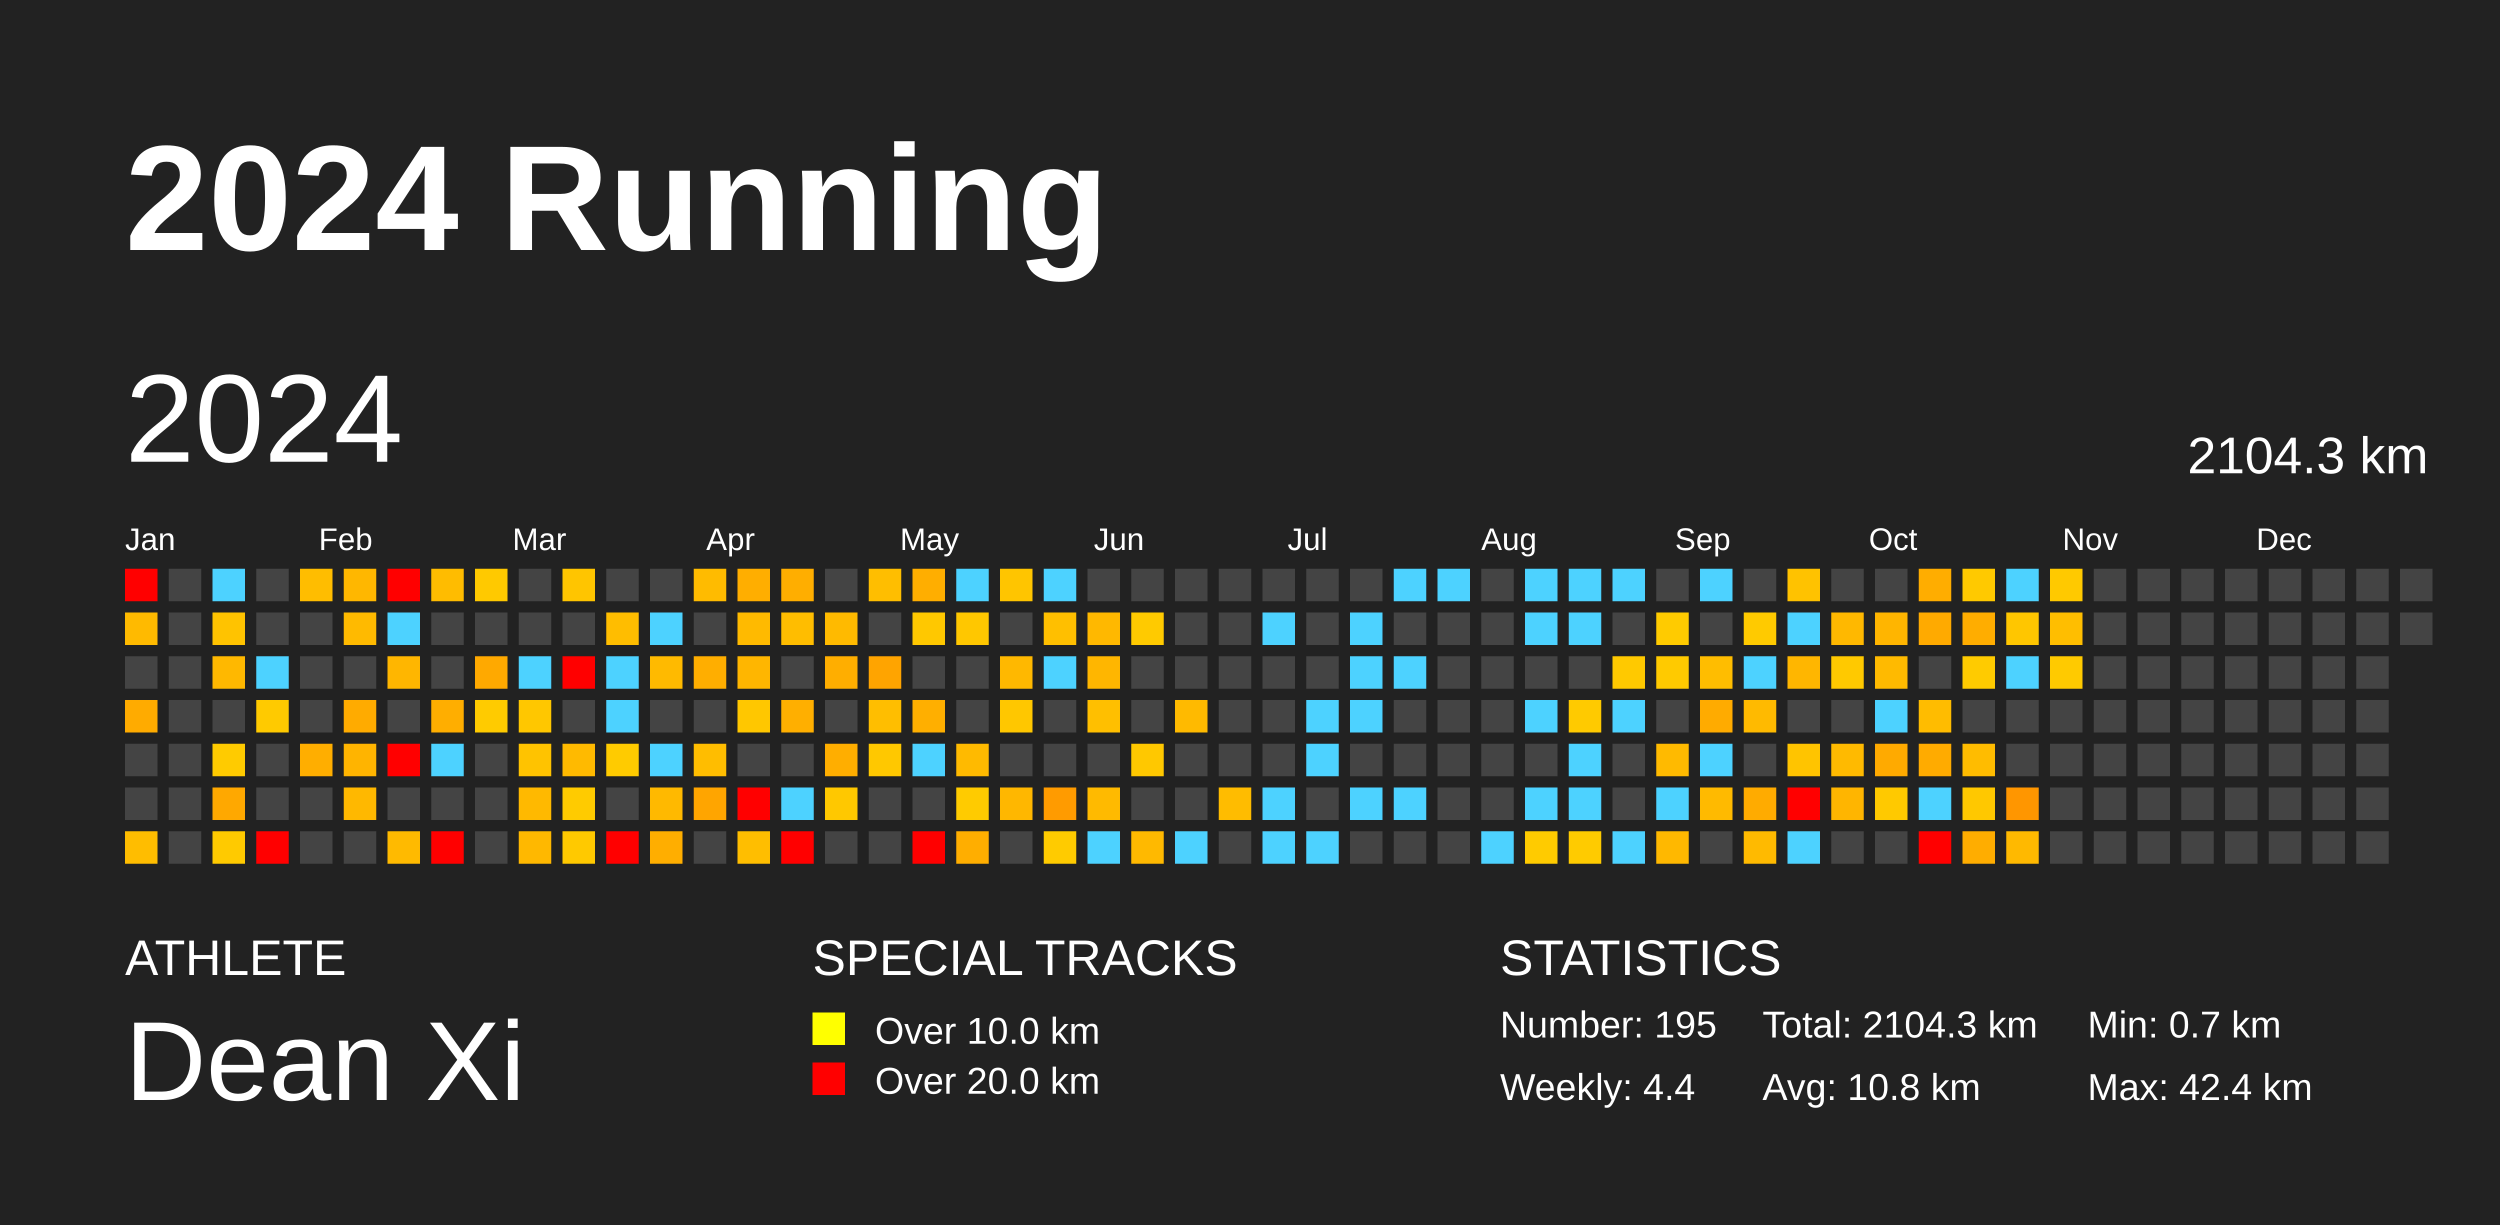
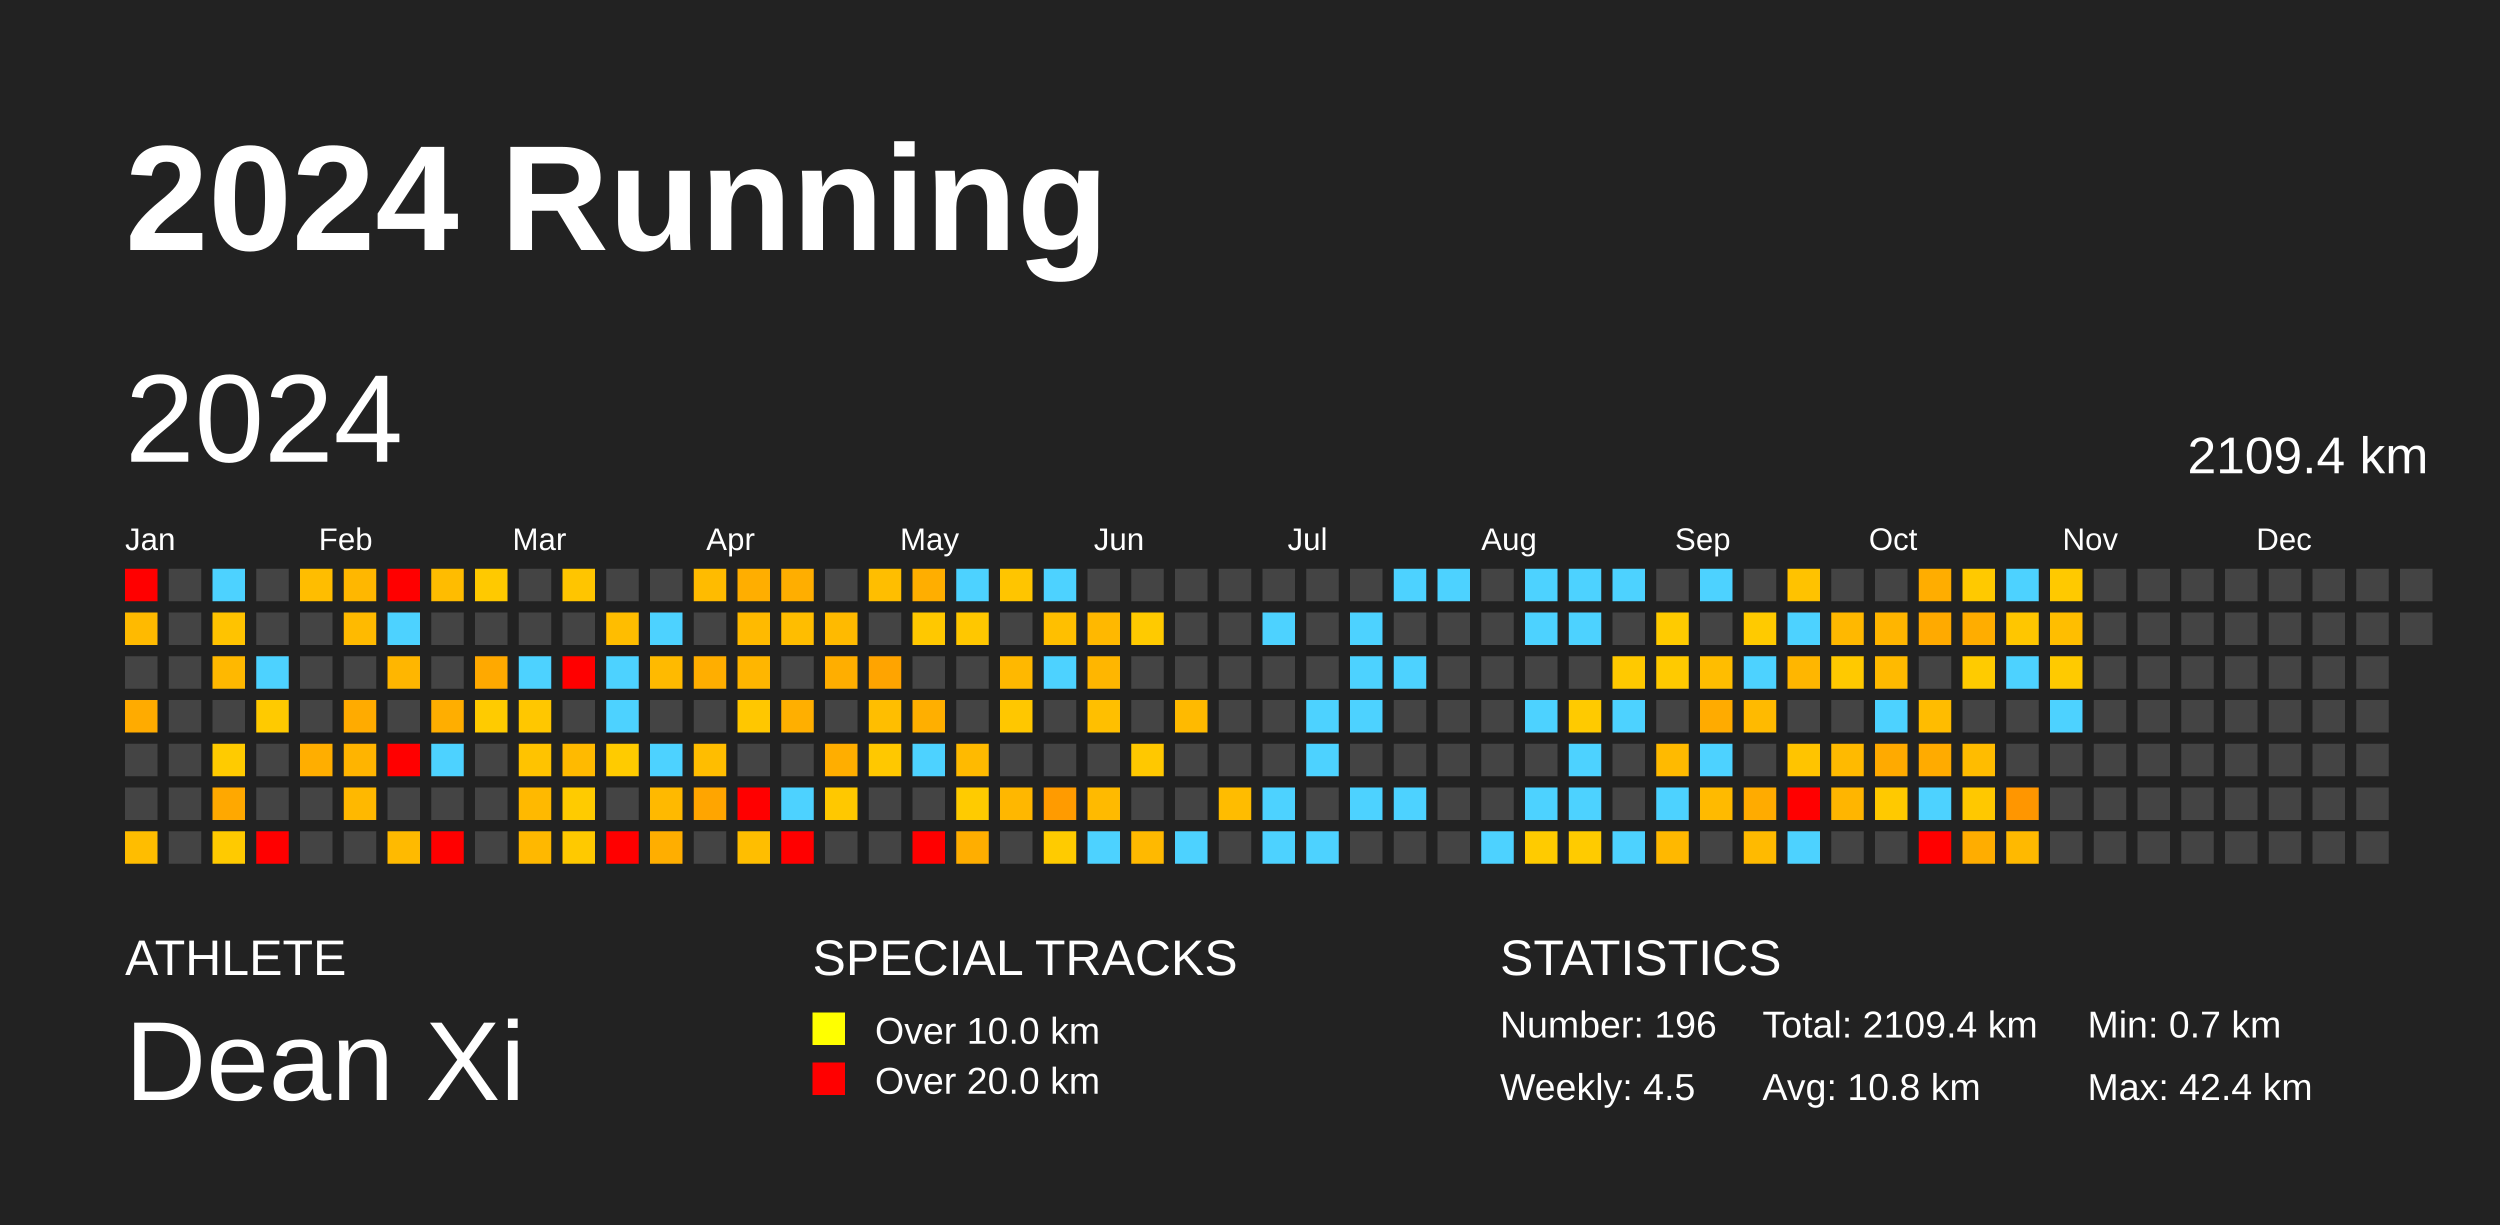
<svg xmlns="http://www.w3.org/2000/svg" baseProfile="full" height="98mm" version="1.1" viewBox="0,0,200,98" width="200mm">
  <defs />
  <rect fill="#222222" height="98" width="200" x="0" y="0" />
  <text fill="#FFFFFF" style="font-size:12px; font-family:Arial; font-weight:bold;" x="10" y="20">2024 Running</text>
  <text fill="#FFFFFF" style="font-size:4px; font-family:Arial" x="10" y="78">ATHLETE</text>
  <text fill="#FFFFFF" style="font-size:9px; font-family:Arial" x="10" y="88">Dean Xi</text>
  <text fill="#FFFFFF" style="font-size:4px; font-family:Arial" x="65" y="78">SPECIAL TRACKS</text>
  <rect fill="yellow" height="2.6" width="2.6" x="65" y="81" />
  <text fill="#FFFFFF" style="font-size:3px; font-family:Arial" x="70" y="83.5">Over 10.0 km</text>
  <rect fill="red" height="2.6" width="2.6" x="65" y="85" />
  <text fill="#FFFFFF" style="font-size:3px; font-family:Arial" x="70" y="87.5">Over 20.0 km</text>
  <text fill="#FFFFFF" style="font-size:4px; font-family:Arial" x="120" y="78">STATISTICS</text>
-   <text fill="#FFFFFF" style="font-size:3px; font-family:Arial" x="120" y="83">Number: 195</text>
-   <text fill="#FFFFFF" style="font-size:3px; font-family:Arial" x="120" y="88">Weekly: 4.4</text>
-   <text fill="#FFFFFF" style="font-size:3px; font-family:Arial" x="141" y="83">Total: 2104.3 km</text>
+   <text fill="#FFFFFF" style="font-size:3px; font-family:Arial" x="120" y="83">Number: 196</text>
+   <text fill="#FFFFFF" style="font-size:3px; font-family:Arial" x="120" y="88">Weekly: 4.5</text>
+   <text fill="#FFFFFF" style="font-size:3px; font-family:Arial" x="141" y="83">Total: 2109.4 km</text>
  <text fill="#FFFFFF" style="font-size:3px; font-family:Arial" x="141" y="88">Avg: 10.8 km</text>
  <text fill="#FFFFFF" style="font-size:3px; font-family:Arial" x="167" y="83">Min: 0.7 km</text>
  <text fill="#FFFFFF" style="font-size:3px; font-family:Arial" x="167" y="88">Max: 42.4 km</text>
  <text dominant-baseline="hanging" fill="#FFFFFF" style="font-size:10.0px; font-family:Arial;" x="10" y="30">2024</text>
-   <text dominant-baseline="hanging" fill="#FFFFFF" style="font-size:4.125px; font-family:Arial;" x="175" y="35">2104.3 km</text>
+   <text dominant-baseline="hanging" fill="#FFFFFF" style="font-size:4.125px; font-family:Arial;" x="175" y="35">2109.4 km</text>
  <text fill="#FFFFFF" style="font-size:2.5px; font-family:Arial" x="10.0" y="44">Jan</text>
  <text fill="#FFFFFF" style="font-size:2.5px; font-family:Arial" x="25.5" y="44">Feb</text>
  <text fill="#FFFFFF" style="font-size:2.5px; font-family:Arial" x="41.0" y="44">Mar</text>
  <text fill="#FFFFFF" style="font-size:2.5px; font-family:Arial" x="56.5" y="44">Apr</text>
  <text fill="#FFFFFF" style="font-size:2.5px; font-family:Arial" x="72.0" y="44">May</text>
  <text fill="#FFFFFF" style="font-size:2.5px; font-family:Arial" x="87.5" y="44">Jun</text>
  <text fill="#FFFFFF" style="font-size:2.5px; font-family:Arial" x="103.0" y="44">Jul</text>
  <text fill="#FFFFFF" style="font-size:2.5px; font-family:Arial" x="118.5" y="44">Aug</text>
  <text fill="#FFFFFF" style="font-size:2.5px; font-family:Arial" x="134.0" y="44">Sep</text>
  <text fill="#FFFFFF" style="font-size:2.5px; font-family:Arial" x="149.5" y="44">Oct</text>
  <text fill="#FFFFFF" style="font-size:2.5px; font-family:Arial" x="165.0" y="44">Nov</text>
  <text fill="#FFFFFF" style="font-size:2.5px; font-family:Arial" x="180.5" y="44">Dec</text>
  <rect fill="red" height="2.6" width="2.6" x="10.0" y="45.5" />
  <rect fill="#ffba00" height="2.6" width="2.6" x="10.0" y="49.0" />
  <rect fill="#444444" height="2.6" width="2.6" x="10.0" y="52.5" />
  <rect fill="#ffab00" height="2.6" width="2.6" x="10.0" y="56.0" />
  <rect fill="#444444" height="2.6" width="2.6" x="10.0" y="59.5" />
  <rect fill="#444444" height="2.6" width="2.6" x="10.0" y="63.0" />
  <rect fill="#ffbd00" height="2.6" width="2.6" x="10.0" y="66.5" />
  <rect fill="#444444" height="2.6" width="2.6" x="13.5" y="45.5" />
  <rect fill="#444444" height="2.6" width="2.6" x="13.5" y="49.0" />
  <rect fill="#444444" height="2.6" width="2.6" x="13.5" y="52.5" />
  <rect fill="#444444" height="2.6" width="2.6" x="13.5" y="56.0" />
  <rect fill="#444444" height="2.6" width="2.6" x="13.5" y="59.5" />
  <rect fill="#444444" height="2.6" width="2.6" x="13.5" y="63.0" />
  <rect fill="#444444" height="2.6" width="2.6" x="13.5" y="66.5" />
  <rect fill="#4dd2ff" height="2.6" width="2.6" x="17.0" y="45.5" />
  <rect fill="#ffc300" height="2.6" width="2.6" x="17.0" y="49.0" />
  <rect fill="#ffb800" height="2.6" width="2.6" x="17.0" y="52.5" />
  <rect fill="#444444" height="2.6" width="2.6" x="17.0" y="56.0" />
  <rect fill="#ffcb00" height="2.6" width="2.6" x="17.0" y="59.5" />
  <rect fill="#ffa800" height="2.6" width="2.6" x="17.0" y="63.0" />
  <rect fill="#ffca00" height="2.6" width="2.6" x="17.0" y="66.5" />
  <rect fill="#444444" height="2.6" width="2.6" x="20.5" y="45.5" />
  <rect fill="#444444" height="2.6" width="2.6" x="20.5" y="49.0" />
  <rect fill="#4dd2ff" height="2.6" width="2.6" x="20.5" y="52.5" />
  <rect fill="#ffca00" height="2.6" width="2.6" x="20.5" y="56.0" />
  <rect fill="#444444" height="2.6" width="2.6" x="20.5" y="59.5" />
  <rect fill="#444444" height="2.6" width="2.6" x="20.5" y="63.0" />
  <rect fill="red" height="2.6" width="2.6" x="20.5" y="66.5" />
  <rect fill="#ffbd00" height="2.6" width="2.6" x="24.0" y="45.5" />
  <rect fill="#444444" height="2.6" width="2.6" x="24.0" y="49.0" />
  <rect fill="#444444" height="2.6" width="2.6" x="24.0" y="52.5" />
  <rect fill="#444444" height="2.6" width="2.6" x="24.0" y="56.0" />
  <rect fill="#ffae00" height="2.6" width="2.6" x="24.0" y="59.5" />
  <rect fill="#444444" height="2.6" width="2.6" x="24.0" y="63.0" />
  <rect fill="#444444" height="2.6" width="2.6" x="24.0" y="66.5" />
  <rect fill="#ffb700" height="2.6" width="2.6" x="27.5" y="45.5" />
  <rect fill="#ffba00" height="2.6" width="2.6" x="27.5" y="49.0" />
  <rect fill="#444444" height="2.6" width="2.6" x="27.5" y="52.5" />
  <rect fill="#ffab00" height="2.6" width="2.6" x="27.5" y="56.0" />
  <rect fill="#ffb400" height="2.6" width="2.6" x="27.5" y="59.5" />
  <rect fill="#ffb800" height="2.6" width="2.6" x="27.5" y="63.0" />
  <rect fill="#444444" height="2.6" width="2.6" x="27.5" y="66.5" />
  <rect fill="red" height="2.6" width="2.6" x="31.0" y="45.5" />
  <rect fill="#4dd2ff" height="2.6" width="2.6" x="31.0" y="49.0" />
  <rect fill="#ffb600" height="2.6" width="2.6" x="31.0" y="52.5" />
  <rect fill="#444444" height="2.6" width="2.6" x="31.0" y="56.0" />
  <rect fill="red" height="2.6" width="2.6" x="31.0" y="59.5" />
  <rect fill="#444444" height="2.6" width="2.6" x="31.0" y="63.0" />
  <rect fill="#ffba00" height="2.6" width="2.6" x="31.0" y="66.5" />
  <rect fill="#ffbc00" height="2.6" width="2.6" x="34.5" y="45.5" />
  <rect fill="#444444" height="2.6" width="2.6" x="34.5" y="49.0" />
  <rect fill="#444444" height="2.6" width="2.6" x="34.5" y="52.5" />
  <rect fill="#ffae00" height="2.6" width="2.6" x="34.5" y="56.0" />
  <rect fill="#4dd2ff" height="2.6" width="2.6" x="34.5" y="59.5" />
  <rect fill="#444444" height="2.6" width="2.6" x="34.5" y="63.0" />
  <rect fill="red" height="2.6" width="2.6" x="34.5" y="66.5" />
  <rect fill="#ffc900" height="2.6" width="2.6" x="38.0" y="45.5" />
  <rect fill="#444444" height="2.6" width="2.6" x="38.0" y="49.0" />
  <rect fill="#ffa900" height="2.6" width="2.6" x="38.0" y="52.5" />
  <rect fill="#ffcb00" height="2.6" width="2.6" x="38.0" y="56.0" />
  <rect fill="#444444" height="2.6" width="2.6" x="38.0" y="59.5" />
  <rect fill="#444444" height="2.6" width="2.6" x="38.0" y="63.0" />
  <rect fill="#444444" height="2.6" width="2.6" x="38.0" y="66.5" />
  <rect fill="#444444" height="2.6" width="2.6" x="41.5" y="45.5" />
  <rect fill="#444444" height="2.6" width="2.6" x="41.5" y="49.0" />
  <rect fill="#4dd2ff" height="2.6" width="2.6" x="41.5" y="52.5" />
  <rect fill="#ffc700" height="2.6" width="2.6" x="41.5" y="56.0" />
  <rect fill="#ffc300" height="2.6" width="2.6" x="41.5" y="59.5" />
  <rect fill="#ffb900" height="2.6" width="2.6" x="41.5" y="63.0" />
  <rect fill="#ffb800" height="2.6" width="2.6" x="41.5" y="66.5" />
  <rect fill="#ffc500" height="2.6" width="2.6" x="45.0" y="45.5" />
  <rect fill="#444444" height="2.6" width="2.6" x="45.0" y="49.0" />
  <rect fill="red" height="2.6" width="2.6" x="45.0" y="52.5" />
  <rect fill="#444444" height="2.6" width="2.6" x="45.0" y="56.0" />
  <rect fill="#ffba00" height="2.6" width="2.6" x="45.0" y="59.5" />
  <rect fill="#ffcb00" height="2.6" width="2.6" x="45.0" y="63.0" />
  <rect fill="#ffc900" height="2.6" width="2.6" x="45.0" y="66.5" />
  <rect fill="#444444" height="2.6" width="2.6" x="48.5" y="45.5" />
  <rect fill="#ffbd00" height="2.6" width="2.6" x="48.5" y="49.0" />
  <rect fill="#4dd2ff" height="2.6" width="2.6" x="48.5" y="52.5" />
  <rect fill="#4dd2ff" height="2.6" width="2.6" x="48.5" y="56.0" />
  <rect fill="#ffcb00" height="2.6" width="2.6" x="48.5" y="59.5" />
  <rect fill="#444444" height="2.6" width="2.6" x="48.5" y="63.0" />
  <rect fill="red" height="2.6" width="2.6" x="48.5" y="66.5" />
  <rect fill="#444444" height="2.6" width="2.6" x="52.0" y="45.5" />
  <rect fill="#4dd2ff" height="2.6" width="2.6" x="52.0" y="49.0" />
  <rect fill="#ffba00" height="2.6" width="2.6" x="52.0" y="52.5" />
  <rect fill="#444444" height="2.6" width="2.6" x="52.0" y="56.0" />
  <rect fill="#4dd2ff" height="2.6" width="2.6" x="52.0" y="59.5" />
  <rect fill="#ffb900" height="2.6" width="2.6" x="52.0" y="63.0" />
  <rect fill="#ffae00" height="2.6" width="2.6" x="52.0" y="66.5" />
  <rect fill="#ffbb00" height="2.6" width="2.6" x="55.5" y="45.5" />
  <rect fill="#444444" height="2.6" width="2.6" x="55.5" y="49.0" />
  <rect fill="#ffae00" height="2.6" width="2.6" x="55.5" y="52.5" />
  <rect fill="#444444" height="2.6" width="2.6" x="55.5" y="56.0" />
  <rect fill="#ffbd00" height="2.6" width="2.6" x="55.5" y="59.5" />
  <rect fill="#ffa500" height="2.6" width="2.6" x="55.5" y="63.0" />
  <rect fill="#444444" height="2.6" width="2.6" x="55.5" y="66.5" />
  <rect fill="#ffae00" height="2.6" width="2.6" x="59.0" y="45.5" />
  <rect fill="#ffba00" height="2.6" width="2.6" x="59.0" y="49.0" />
  <rect fill="#ffb600" height="2.6" width="2.6" x="59.0" y="52.5" />
  <rect fill="#ffc700" height="2.6" width="2.6" x="59.0" y="56.0" />
  <rect fill="#444444" height="2.6" width="2.6" x="59.0" y="59.5" />
  <rect fill="red" height="2.6" width="2.6" x="59.0" y="63.0" />
  <rect fill="#ffbe00" height="2.6" width="2.6" x="59.0" y="66.5" />
  <rect fill="#ffae00" height="2.6" width="2.6" x="62.5" y="45.5" />
  <rect fill="#ffbd00" height="2.6" width="2.6" x="62.5" y="49.0" />
  <rect fill="#444444" height="2.6" width="2.6" x="62.5" y="52.5" />
  <rect fill="#ffaf00" height="2.6" width="2.6" x="62.5" y="56.0" />
  <rect fill="#444444" height="2.6" width="2.6" x="62.5" y="59.5" />
  <rect fill="#4dd2ff" height="2.6" width="2.6" x="62.5" y="63.0" />
  <rect fill="red" height="2.6" width="2.6" x="62.5" y="66.5" />
  <rect fill="#444444" height="2.6" width="2.6" x="66.0" y="45.5" />
  <rect fill="#ffba00" height="2.6" width="2.6" x="66.0" y="49.0" />
  <rect fill="#ffae00" height="2.6" width="2.6" x="66.0" y="52.5" />
  <rect fill="#444444" height="2.6" width="2.6" x="66.0" y="56.0" />
  <rect fill="#ffae00" height="2.6" width="2.6" x="66.0" y="59.5" />
  <rect fill="#ffc800" height="2.6" width="2.6" x="66.0" y="63.0" />
  <rect fill="#444444" height="2.6" width="2.6" x="66.0" y="66.5" />
  <rect fill="#ffbe00" height="2.6" width="2.6" x="69.5" y="45.5" />
  <rect fill="#444444" height="2.6" width="2.6" x="69.5" y="49.0" />
  <rect fill="#ffa400" height="2.6" width="2.6" x="69.5" y="52.5" />
  <rect fill="#ffbe00" height="2.6" width="2.6" x="69.5" y="56.0" />
  <rect fill="#ffc800" height="2.6" width="2.6" x="69.5" y="59.5" />
  <rect fill="#444444" height="2.6" width="2.6" x="69.5" y="63.0" />
  <rect fill="#444444" height="2.6" width="2.6" x="69.5" y="66.5" />
  <rect fill="#ffae00" height="2.6" width="2.6" x="73.0" y="45.5" />
  <rect fill="#ffc800" height="2.6" width="2.6" x="73.0" y="49.0" />
  <rect fill="#444444" height="2.6" width="2.6" x="73.0" y="52.5" />
  <rect fill="#ffaf00" height="2.6" width="2.6" x="73.0" y="56.0" />
  <rect fill="#4dd2ff" height="2.6" width="2.6" x="73.0" y="59.5" />
  <rect fill="#444444" height="2.6" width="2.6" x="73.0" y="63.0" />
  <rect fill="red" height="2.6" width="2.6" x="73.0" y="66.5" />
  <rect fill="#4dd2ff" height="2.6" width="2.6" x="76.5" y="45.5" />
  <rect fill="#ffc700" height="2.6" width="2.6" x="76.5" y="49.0" />
  <rect fill="#444444" height="2.6" width="2.6" x="76.5" y="52.5" />
  <rect fill="#444444" height="2.6" width="2.6" x="76.5" y="56.0" />
  <rect fill="#ffba00" height="2.6" width="2.6" x="76.5" y="59.5" />
  <rect fill="#ffcb00" height="2.6" width="2.6" x="76.5" y="63.0" />
  <rect fill="#ffae00" height="2.6" width="2.6" x="76.5" y="66.5" />
  <rect fill="#ffc500" height="2.6" width="2.6" x="80.0" y="45.5" />
  <rect fill="#444444" height="2.6" width="2.6" x="80.0" y="49.0" />
  <rect fill="#ffb800" height="2.6" width="2.6" x="80.0" y="52.5" />
  <rect fill="#ffc700" height="2.6" width="2.6" x="80.0" y="56.0" />
  <rect fill="#444444" height="2.6" width="2.6" x="80.0" y="59.5" />
  <rect fill="#ffb700" height="2.6" width="2.6" x="80.0" y="63.0" />
  <rect fill="#444444" height="2.6" width="2.6" x="80.0" y="66.5" />
  <rect fill="#4dd2ff" height="2.6" width="2.6" x="83.5" y="45.5" />
  <rect fill="#ffbf00" height="2.6" width="2.6" x="83.5" y="49.0" />
  <rect fill="#4dd2ff" height="2.6" width="2.6" x="83.5" y="52.5" />
  <rect fill="#444444" height="2.6" width="2.6" x="83.5" y="56.0" />
  <rect fill="#444444" height="2.6" width="2.6" x="83.5" y="59.5" />
  <rect fill="#ff9b00" height="2.6" width="2.6" x="83.5" y="63.0" />
  <rect fill="#ffcb00" height="2.6" width="2.6" x="83.5" y="66.5" />
  <rect fill="#444444" height="2.6" width="2.6" x="87.0" y="45.5" />
  <rect fill="#ffb800" height="2.6" width="2.6" x="87.0" y="49.0" />
  <rect fill="#ffb600" height="2.6" width="2.6" x="87.0" y="52.5" />
  <rect fill="#ffbf00" height="2.6" width="2.6" x="87.0" y="56.0" />
  <rect fill="#444444" height="2.6" width="2.6" x="87.0" y="59.5" />
  <rect fill="#ffba00" height="2.6" width="2.6" x="87.0" y="63.0" />
  <rect fill="#4dd2ff" height="2.6" width="2.6" x="87.0" y="66.5" />
  <rect fill="#444444" height="2.6" width="2.6" x="90.5" y="45.5" />
  <rect fill="#ffca00" height="2.6" width="2.6" x="90.5" y="49.0" />
  <rect fill="#444444" height="2.6" width="2.6" x="90.5" y="52.5" />
  <rect fill="#444444" height="2.6" width="2.6" x="90.5" y="56.0" />
  <rect fill="#ffc800" height="2.6" width="2.6" x="90.5" y="59.5" />
  <rect fill="#444444" height="2.6" width="2.6" x="90.5" y="63.0" />
  <rect fill="#ffb900" height="2.6" width="2.6" x="90.5" y="66.5" />
  <rect fill="#444444" height="2.6" width="2.6" x="94.0" y="45.5" />
  <rect fill="#444444" height="2.6" width="2.6" x="94.0" y="49.0" />
  <rect fill="#444444" height="2.6" width="2.6" x="94.0" y="52.5" />
  <rect fill="#ffba00" height="2.6" width="2.6" x="94.0" y="56.0" />
  <rect fill="#444444" height="2.6" width="2.6" x="94.0" y="59.5" />
  <rect fill="#444444" height="2.6" width="2.6" x="94.0" y="63.0" />
  <rect fill="#4dd2ff" height="2.6" width="2.6" x="94.0" y="66.5" />
  <rect fill="#444444" height="2.6" width="2.6" x="97.5" y="45.5" />
  <rect fill="#444444" height="2.6" width="2.6" x="97.5" y="49.0" />
  <rect fill="#444444" height="2.6" width="2.6" x="97.5" y="52.5" />
  <rect fill="#444444" height="2.6" width="2.6" x="97.5" y="56.0" />
  <rect fill="#444444" height="2.6" width="2.6" x="97.5" y="59.5" />
  <rect fill="#ffbc00" height="2.6" width="2.6" x="97.5" y="63.0" />
  <rect fill="#444444" height="2.6" width="2.6" x="97.5" y="66.5" />
  <rect fill="#444444" height="2.6" width="2.6" x="101.0" y="45.5" />
  <rect fill="#4dd2ff" height="2.6" width="2.6" x="101.0" y="49.0" />
  <rect fill="#444444" height="2.6" width="2.6" x="101.0" y="52.5" />
  <rect fill="#444444" height="2.6" width="2.6" x="101.0" y="56.0" />
  <rect fill="#444444" height="2.6" width="2.6" x="101.0" y="59.5" />
  <rect fill="#4dd2ff" height="2.6" width="2.6" x="101.0" y="63.0" />
  <rect fill="#4dd2ff" height="2.6" width="2.6" x="101.0" y="66.5" />
  <rect fill="#444444" height="2.6" width="2.6" x="104.5" y="45.5" />
  <rect fill="#444444" height="2.6" width="2.6" x="104.5" y="49.0" />
  <rect fill="#444444" height="2.6" width="2.6" x="104.5" y="52.5" />
  <rect fill="#4dd2ff" height="2.6" width="2.6" x="104.5" y="56.0" />
  <rect fill="#4dd2ff" height="2.6" width="2.6" x="104.5" y="59.5" />
  <rect fill="#444444" height="2.6" width="2.6" x="104.5" y="63.0" />
  <rect fill="#4dd2ff" height="2.6" width="2.6" x="104.5" y="66.5" />
  <rect fill="#444444" height="2.6" width="2.6" x="108.0" y="45.5" />
  <rect fill="#4dd2ff" height="2.6" width="2.6" x="108.0" y="49.0" />
  <rect fill="#4dd2ff" height="2.6" width="2.6" x="108.0" y="52.5" />
  <rect fill="#4dd2ff" height="2.6" width="2.6" x="108.0" y="56.0" />
  <rect fill="#444444" height="2.6" width="2.6" x="108.0" y="59.5" />
  <rect fill="#4dd2ff" height="2.6" width="2.6" x="108.0" y="63.0" />
  <rect fill="#444444" height="2.6" width="2.6" x="108.0" y="66.5" />
  <rect fill="#4dd2ff" height="2.6" width="2.6" x="111.5" y="45.5" />
  <rect fill="#444444" height="2.6" width="2.6" x="111.5" y="49.0" />
  <rect fill="#4dd2ff" height="2.6" width="2.6" x="111.5" y="52.5" />
  <rect fill="#444444" height="2.6" width="2.6" x="111.5" y="56.0" />
  <rect fill="#444444" height="2.6" width="2.6" x="111.5" y="59.5" />
  <rect fill="#4dd2ff" height="2.6" width="2.6" x="111.5" y="63.0" />
  <rect fill="#444444" height="2.6" width="2.6" x="111.5" y="66.5" />
  <rect fill="#4dd2ff" height="2.6" width="2.6" x="115.0" y="45.5" />
  <rect fill="#444444" height="2.6" width="2.6" x="115.0" y="49.0" />
  <rect fill="#444444" height="2.6" width="2.6" x="115.0" y="52.5" />
  <rect fill="#444444" height="2.6" width="2.6" x="115.0" y="56.0" />
  <rect fill="#444444" height="2.6" width="2.6" x="115.0" y="59.5" />
  <rect fill="#444444" height="2.6" width="2.6" x="115.0" y="63.0" />
  <rect fill="#444444" height="2.6" width="2.6" x="115.0" y="66.5" />
  <rect fill="#444444" height="2.6" width="2.6" x="118.5" y="45.5" />
  <rect fill="#444444" height="2.6" width="2.6" x="118.5" y="49.0" />
  <rect fill="#444444" height="2.6" width="2.6" x="118.5" y="52.5" />
  <rect fill="#444444" height="2.6" width="2.6" x="118.5" y="56.0" />
  <rect fill="#444444" height="2.6" width="2.6" x="118.5" y="59.5" />
  <rect fill="#444444" height="2.6" width="2.6" x="118.5" y="63.0" />
  <rect fill="#4dd2ff" height="2.6" width="2.6" x="118.5" y="66.5" />
  <rect fill="#4dd2ff" height="2.6" width="2.6" x="122.0" y="45.5" />
  <rect fill="#4dd2ff" height="2.6" width="2.6" x="122.0" y="49.0" />
  <rect fill="#444444" height="2.6" width="2.6" x="122.0" y="52.5" />
  <rect fill="#4dd2ff" height="2.6" width="2.6" x="122.0" y="56.0" />
  <rect fill="#444444" height="2.6" width="2.6" x="122.0" y="59.5" />
  <rect fill="#4dd2ff" height="2.6" width="2.6" x="122.0" y="63.0" />
  <rect fill="#ffcb00" height="2.6" width="2.6" x="122.0" y="66.5" />
  <rect fill="#4dd2ff" height="2.6" width="2.6" x="125.5" y="45.5" />
  <rect fill="#4dd2ff" height="2.6" width="2.6" x="125.5" y="49.0" />
  <rect fill="#444444" height="2.6" width="2.6" x="125.5" y="52.5" />
  <rect fill="#ffca00" height="2.6" width="2.6" x="125.5" y="56.0" />
  <rect fill="#4dd2ff" height="2.6" width="2.6" x="125.5" y="59.5" />
  <rect fill="#4dd2ff" height="2.6" width="2.6" x="125.5" y="63.0" />
  <rect fill="#ffcb00" height="2.6" width="2.6" x="125.5" y="66.5" />
  <rect fill="#4dd2ff" height="2.6" width="2.6" x="129.0" y="45.5" />
  <rect fill="#444444" height="2.6" width="2.6" x="129.0" y="49.0" />
  <rect fill="#ffc900" height="2.6" width="2.6" x="129.0" y="52.5" />
  <rect fill="#4dd2ff" height="2.6" width="2.6" x="129.0" y="56.0" />
  <rect fill="#444444" height="2.6" width="2.6" x="129.0" y="59.5" />
  <rect fill="#444444" height="2.6" width="2.6" x="129.0" y="63.0" />
  <rect fill="#4dd2ff" height="2.6" width="2.6" x="129.0" y="66.5" />
  <rect fill="#444444" height="2.6" width="2.6" x="132.5" y="45.5" />
  <rect fill="#ffcb00" height="2.6" width="2.6" x="132.5" y="49.0" />
  <rect fill="#ffca00" height="2.6" width="2.6" x="132.5" y="52.5" />
  <rect fill="#444444" height="2.6" width="2.6" x="132.5" y="56.0" />
  <rect fill="#ffba00" height="2.6" width="2.6" x="132.5" y="59.5" />
  <rect fill="#4dd2ff" height="2.6" width="2.6" x="132.5" y="63.0" />
  <rect fill="#ffb800" height="2.6" width="2.6" x="132.5" y="66.5" />
  <rect fill="#4dd2ff" height="2.6" width="2.6" x="136.0" y="45.5" />
  <rect fill="#444444" height="2.6" width="2.6" x="136.0" y="49.0" />
  <rect fill="#ffbd00" height="2.6" width="2.6" x="136.0" y="52.5" />
  <rect fill="#ffab00" height="2.6" width="2.6" x="136.0" y="56.0" />
  <rect fill="#4dd2ff" height="2.6" width="2.6" x="136.0" y="59.5" />
  <rect fill="#ffba00" height="2.6" width="2.6" x="136.0" y="63.0" />
  <rect fill="#444444" height="2.6" width="2.6" x="136.0" y="66.5" />
  <rect fill="#444444" height="2.6" width="2.6" x="139.5" y="45.5" />
  <rect fill="#ffca00" height="2.6" width="2.6" x="139.5" y="49.0" />
  <rect fill="#4dd2ff" height="2.6" width="2.6" x="139.5" y="52.5" />
  <rect fill="#ffba00" height="2.6" width="2.6" x="139.5" y="56.0" />
  <rect fill="#444444" height="2.6" width="2.6" x="139.5" y="59.5" />
  <rect fill="#ffab00" height="2.6" width="2.6" x="139.5" y="63.0" />
  <rect fill="#ffba00" height="2.6" width="2.6" x="139.5" y="66.5" />
  <rect fill="#ffc200" height="2.6" width="2.6" x="143.0" y="45.5" />
  <rect fill="#4dd2ff" height="2.6" width="2.6" x="143.0" y="49.0" />
  <rect fill="#ffb600" height="2.6" width="2.6" x="143.0" y="52.5" />
  <rect fill="#444444" height="2.6" width="2.6" x="143.0" y="56.0" />
  <rect fill="#ffc400" height="2.6" width="2.6" x="143.0" y="59.5" />
  <rect fill="red" height="2.6" width="2.6" x="143.0" y="63.0" />
  <rect fill="#4dd2ff" height="2.6" width="2.6" x="143.0" y="66.5" />
  <rect fill="#444444" height="2.6" width="2.6" x="146.5" y="45.5" />
  <rect fill="#ffb800" height="2.6" width="2.6" x="146.5" y="49.0" />
  <rect fill="#ffc900" height="2.6" width="2.6" x="146.5" y="52.5" />
  <rect fill="#444444" height="2.6" width="2.6" x="146.5" y="56.0" />
  <rect fill="#ffba00" height="2.6" width="2.6" x="146.5" y="59.5" />
  <rect fill="#ffb500" height="2.6" width="2.6" x="146.5" y="63.0" />
  <rect fill="#444444" height="2.6" width="2.6" x="146.5" y="66.5" />
  <rect fill="#444444" height="2.6" width="2.6" x="150.0" y="45.5" />
  <rect fill="#ffb500" height="2.6" width="2.6" x="150.0" y="49.0" />
  <rect fill="#ffba00" height="2.6" width="2.6" x="150.0" y="52.5" />
  <rect fill="#4dd2ff" height="2.6" width="2.6" x="150.0" y="56.0" />
  <rect fill="#ffaa00" height="2.6" width="2.6" x="150.0" y="59.5" />
  <rect fill="#ffc900" height="2.6" width="2.6" x="150.0" y="63.0" />
  <rect fill="#444444" height="2.6" width="2.6" x="150.0" y="66.5" />
  <rect fill="#ffad00" height="2.6" width="2.6" x="153.5" y="45.5" />
  <rect fill="#ffaa00" height="2.6" width="2.6" x="153.5" y="49.0" />
  <rect fill="#444444" height="2.6" width="2.6" x="153.5" y="52.5" />
  <rect fill="#ffbc00" height="2.6" width="2.6" x="153.5" y="56.0" />
  <rect fill="#ffab00" height="2.6" width="2.6" x="153.5" y="59.5" />
  <rect fill="#4dd2ff" height="2.6" width="2.6" x="153.5" y="63.0" />
  <rect fill="red" height="2.6" width="2.6" x="153.5" y="66.5" />
  <rect fill="#ffc900" height="2.6" width="2.6" x="157.0" y="45.5" />
  <rect fill="#ffad00" height="2.6" width="2.6" x="157.0" y="49.0" />
  <rect fill="#ffcb00" height="2.6" width="2.6" x="157.0" y="52.5" />
  <rect fill="#444444" height="2.6" width="2.6" x="157.0" y="56.0" />
  <rect fill="#ffbc00" height="2.6" width="2.6" x="157.0" y="59.5" />
  <rect fill="#ffc800" height="2.6" width="2.6" x="157.0" y="63.0" />
  <rect fill="#ffad00" height="2.6" width="2.6" x="157.0" y="66.5" />
  <rect fill="#4dd2ff" height="2.6" width="2.6" x="160.5" y="45.5" />
  <rect fill="#ffc600" height="2.6" width="2.6" x="160.5" y="49.0" />
  <rect fill="#4dd2ff" height="2.6" width="2.6" x="160.5" y="52.5" />
  <rect fill="#444444" height="2.6" width="2.6" x="160.5" y="56.0" />
  <rect fill="#444444" height="2.6" width="2.6" x="160.5" y="59.5" />
  <rect fill="#ff9600" height="2.6" width="2.6" x="160.5" y="63.0" />
  <rect fill="#ffb900" height="2.6" width="2.6" x="160.5" y="66.5" />
  <rect fill="#ffc900" height="2.6" width="2.6" x="164.0" y="45.5" />
  <rect fill="#ffbe00" height="2.6" width="2.6" x="164.0" y="49.0" />
  <rect fill="#ffca00" height="2.6" width="2.6" x="164.0" y="52.5" />
-   <rect fill="#444444" height="2.6" width="2.6" x="164.0" y="56.0" />
+   <rect fill="#4dd2ff" height="2.6" width="2.6" x="164.0" y="56.0" />
  <rect fill="#444444" height="2.6" width="2.6" x="164.0" y="59.5" />
  <rect fill="#444444" height="2.6" width="2.6" x="164.0" y="63.0" />
  <rect fill="#444444" height="2.6" width="2.6" x="164.0" y="66.5" />
  <rect fill="#444444" height="2.6" width="2.6" x="167.5" y="45.5" />
  <rect fill="#444444" height="2.6" width="2.6" x="167.5" y="49.0" />
  <rect fill="#444444" height="2.6" width="2.6" x="167.5" y="52.5" />
  <rect fill="#444444" height="2.6" width="2.6" x="167.5" y="56.0" />
  <rect fill="#444444" height="2.6" width="2.6" x="167.5" y="59.5" />
  <rect fill="#444444" height="2.6" width="2.6" x="167.5" y="63.0" />
  <rect fill="#444444" height="2.6" width="2.6" x="167.5" y="66.5" />
  <rect fill="#444444" height="2.6" width="2.6" x="171.0" y="45.5" />
  <rect fill="#444444" height="2.6" width="2.6" x="171.0" y="49.0" />
  <rect fill="#444444" height="2.6" width="2.6" x="171.0" y="52.5" />
  <rect fill="#444444" height="2.6" width="2.6" x="171.0" y="56.0" />
  <rect fill="#444444" height="2.6" width="2.6" x="171.0" y="59.5" />
  <rect fill="#444444" height="2.6" width="2.6" x="171.0" y="63.0" />
  <rect fill="#444444" height="2.6" width="2.6" x="171.0" y="66.5" />
  <rect fill="#444444" height="2.6" width="2.6" x="174.5" y="45.5" />
  <rect fill="#444444" height="2.6" width="2.6" x="174.5" y="49.0" />
  <rect fill="#444444" height="2.6" width="2.6" x="174.5" y="52.5" />
  <rect fill="#444444" height="2.6" width="2.6" x="174.5" y="56.0" />
  <rect fill="#444444" height="2.6" width="2.6" x="174.5" y="59.5" />
  <rect fill="#444444" height="2.6" width="2.6" x="174.5" y="63.0" />
  <rect fill="#444444" height="2.6" width="2.6" x="174.5" y="66.5" />
  <rect fill="#444444" height="2.6" width="2.6" x="178.0" y="45.5" />
  <rect fill="#444444" height="2.6" width="2.6" x="178.0" y="49.0" />
  <rect fill="#444444" height="2.6" width="2.6" x="178.0" y="52.5" />
  <rect fill="#444444" height="2.6" width="2.6" x="178.0" y="56.0" />
  <rect fill="#444444" height="2.6" width="2.6" x="178.0" y="59.5" />
  <rect fill="#444444" height="2.6" width="2.6" x="178.0" y="63.0" />
  <rect fill="#444444" height="2.6" width="2.6" x="178.0" y="66.5" />
  <rect fill="#444444" height="2.6" width="2.6" x="181.5" y="45.5" />
  <rect fill="#444444" height="2.6" width="2.6" x="181.5" y="49.0" />
  <rect fill="#444444" height="2.6" width="2.6" x="181.5" y="52.5" />
  <rect fill="#444444" height="2.6" width="2.6" x="181.5" y="56.0" />
  <rect fill="#444444" height="2.6" width="2.6" x="181.5" y="59.5" />
  <rect fill="#444444" height="2.6" width="2.6" x="181.5" y="63.0" />
  <rect fill="#444444" height="2.6" width="2.6" x="181.5" y="66.5" />
  <rect fill="#444444" height="2.6" width="2.6" x="185.0" y="45.5" />
  <rect fill="#444444" height="2.6" width="2.6" x="185.0" y="49.0" />
  <rect fill="#444444" height="2.6" width="2.6" x="185.0" y="52.5" />
  <rect fill="#444444" height="2.6" width="2.6" x="185.0" y="56.0" />
  <rect fill="#444444" height="2.6" width="2.6" x="185.0" y="59.5" />
  <rect fill="#444444" height="2.6" width="2.6" x="185.0" y="63.0" />
  <rect fill="#444444" height="2.6" width="2.6" x="185.0" y="66.5" />
  <rect fill="#444444" height="2.6" width="2.6" x="188.5" y="45.5" />
  <rect fill="#444444" height="2.6" width="2.6" x="188.5" y="49.0" />
  <rect fill="#444444" height="2.6" width="2.6" x="188.5" y="52.5" />
  <rect fill="#444444" height="2.6" width="2.6" x="188.5" y="56.0" />
  <rect fill="#444444" height="2.6" width="2.6" x="188.5" y="59.5" />
  <rect fill="#444444" height="2.6" width="2.6" x="188.5" y="63.0" />
  <rect fill="#444444" height="2.6" width="2.6" x="188.5" y="66.5" />
  <rect fill="#444444" height="2.6" width="2.6" x="192.0" y="45.5" />
  <rect fill="#444444" height="2.6" width="2.6" x="192.0" y="49.0" />
</svg>
